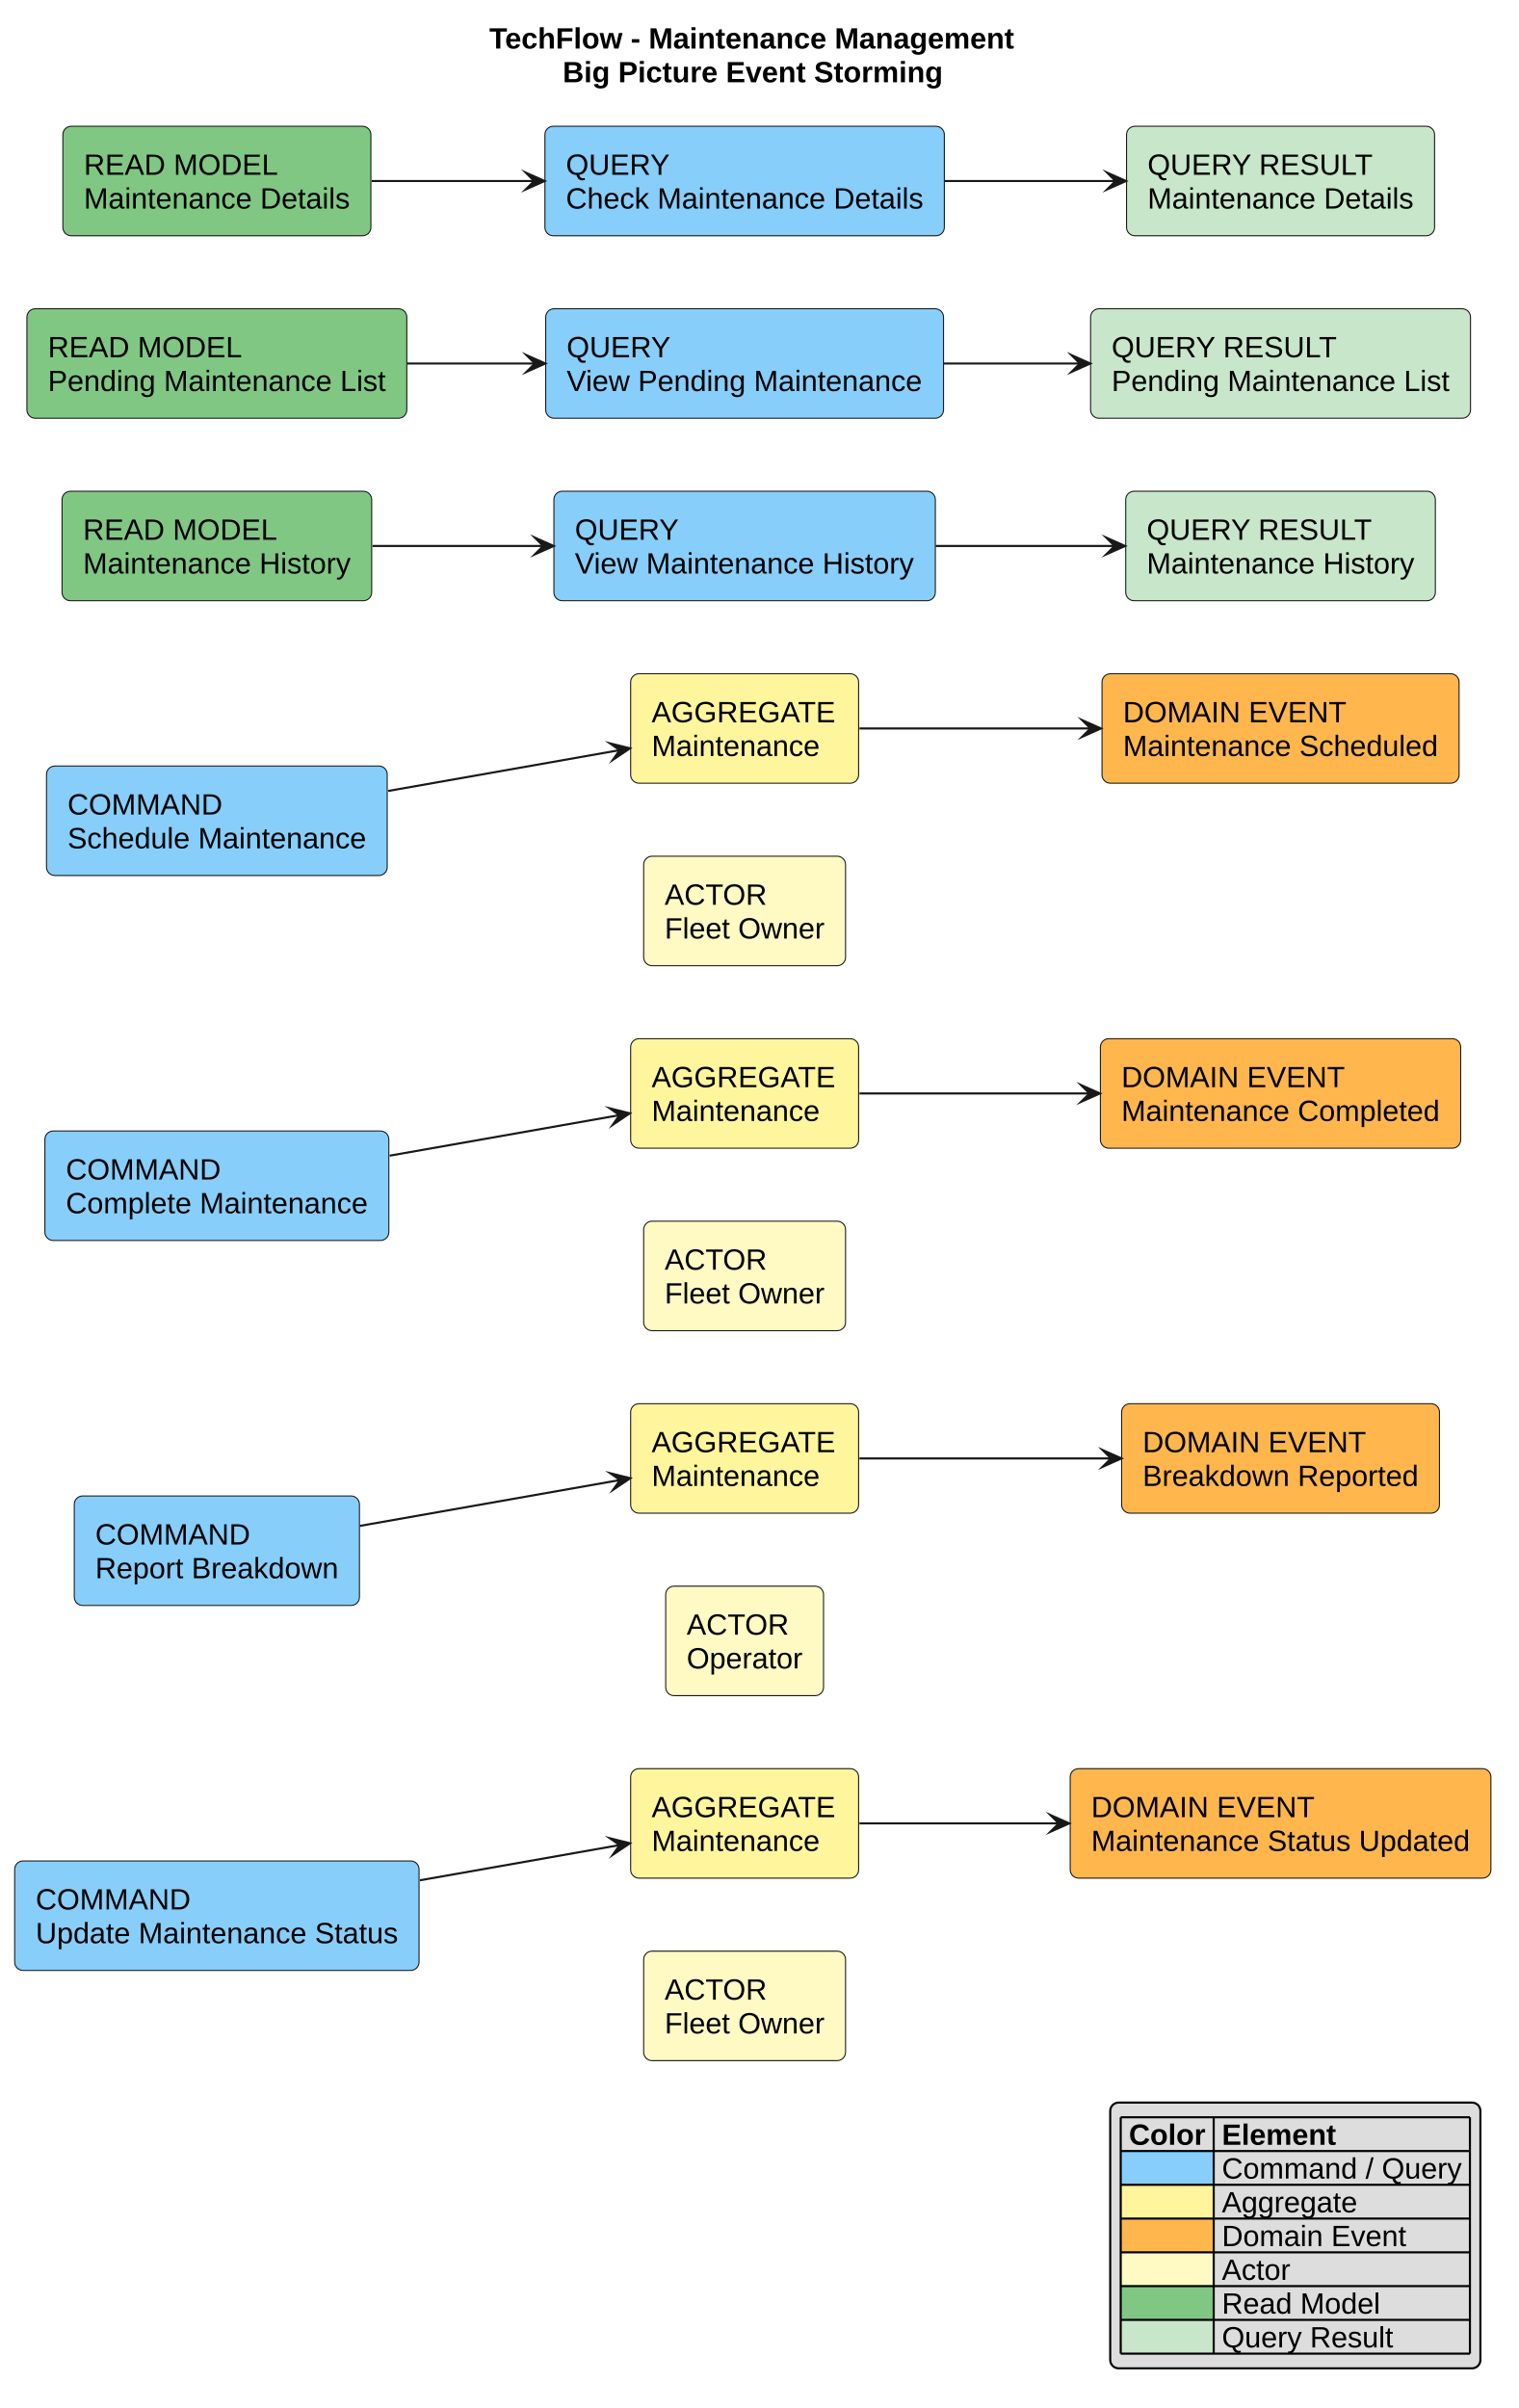
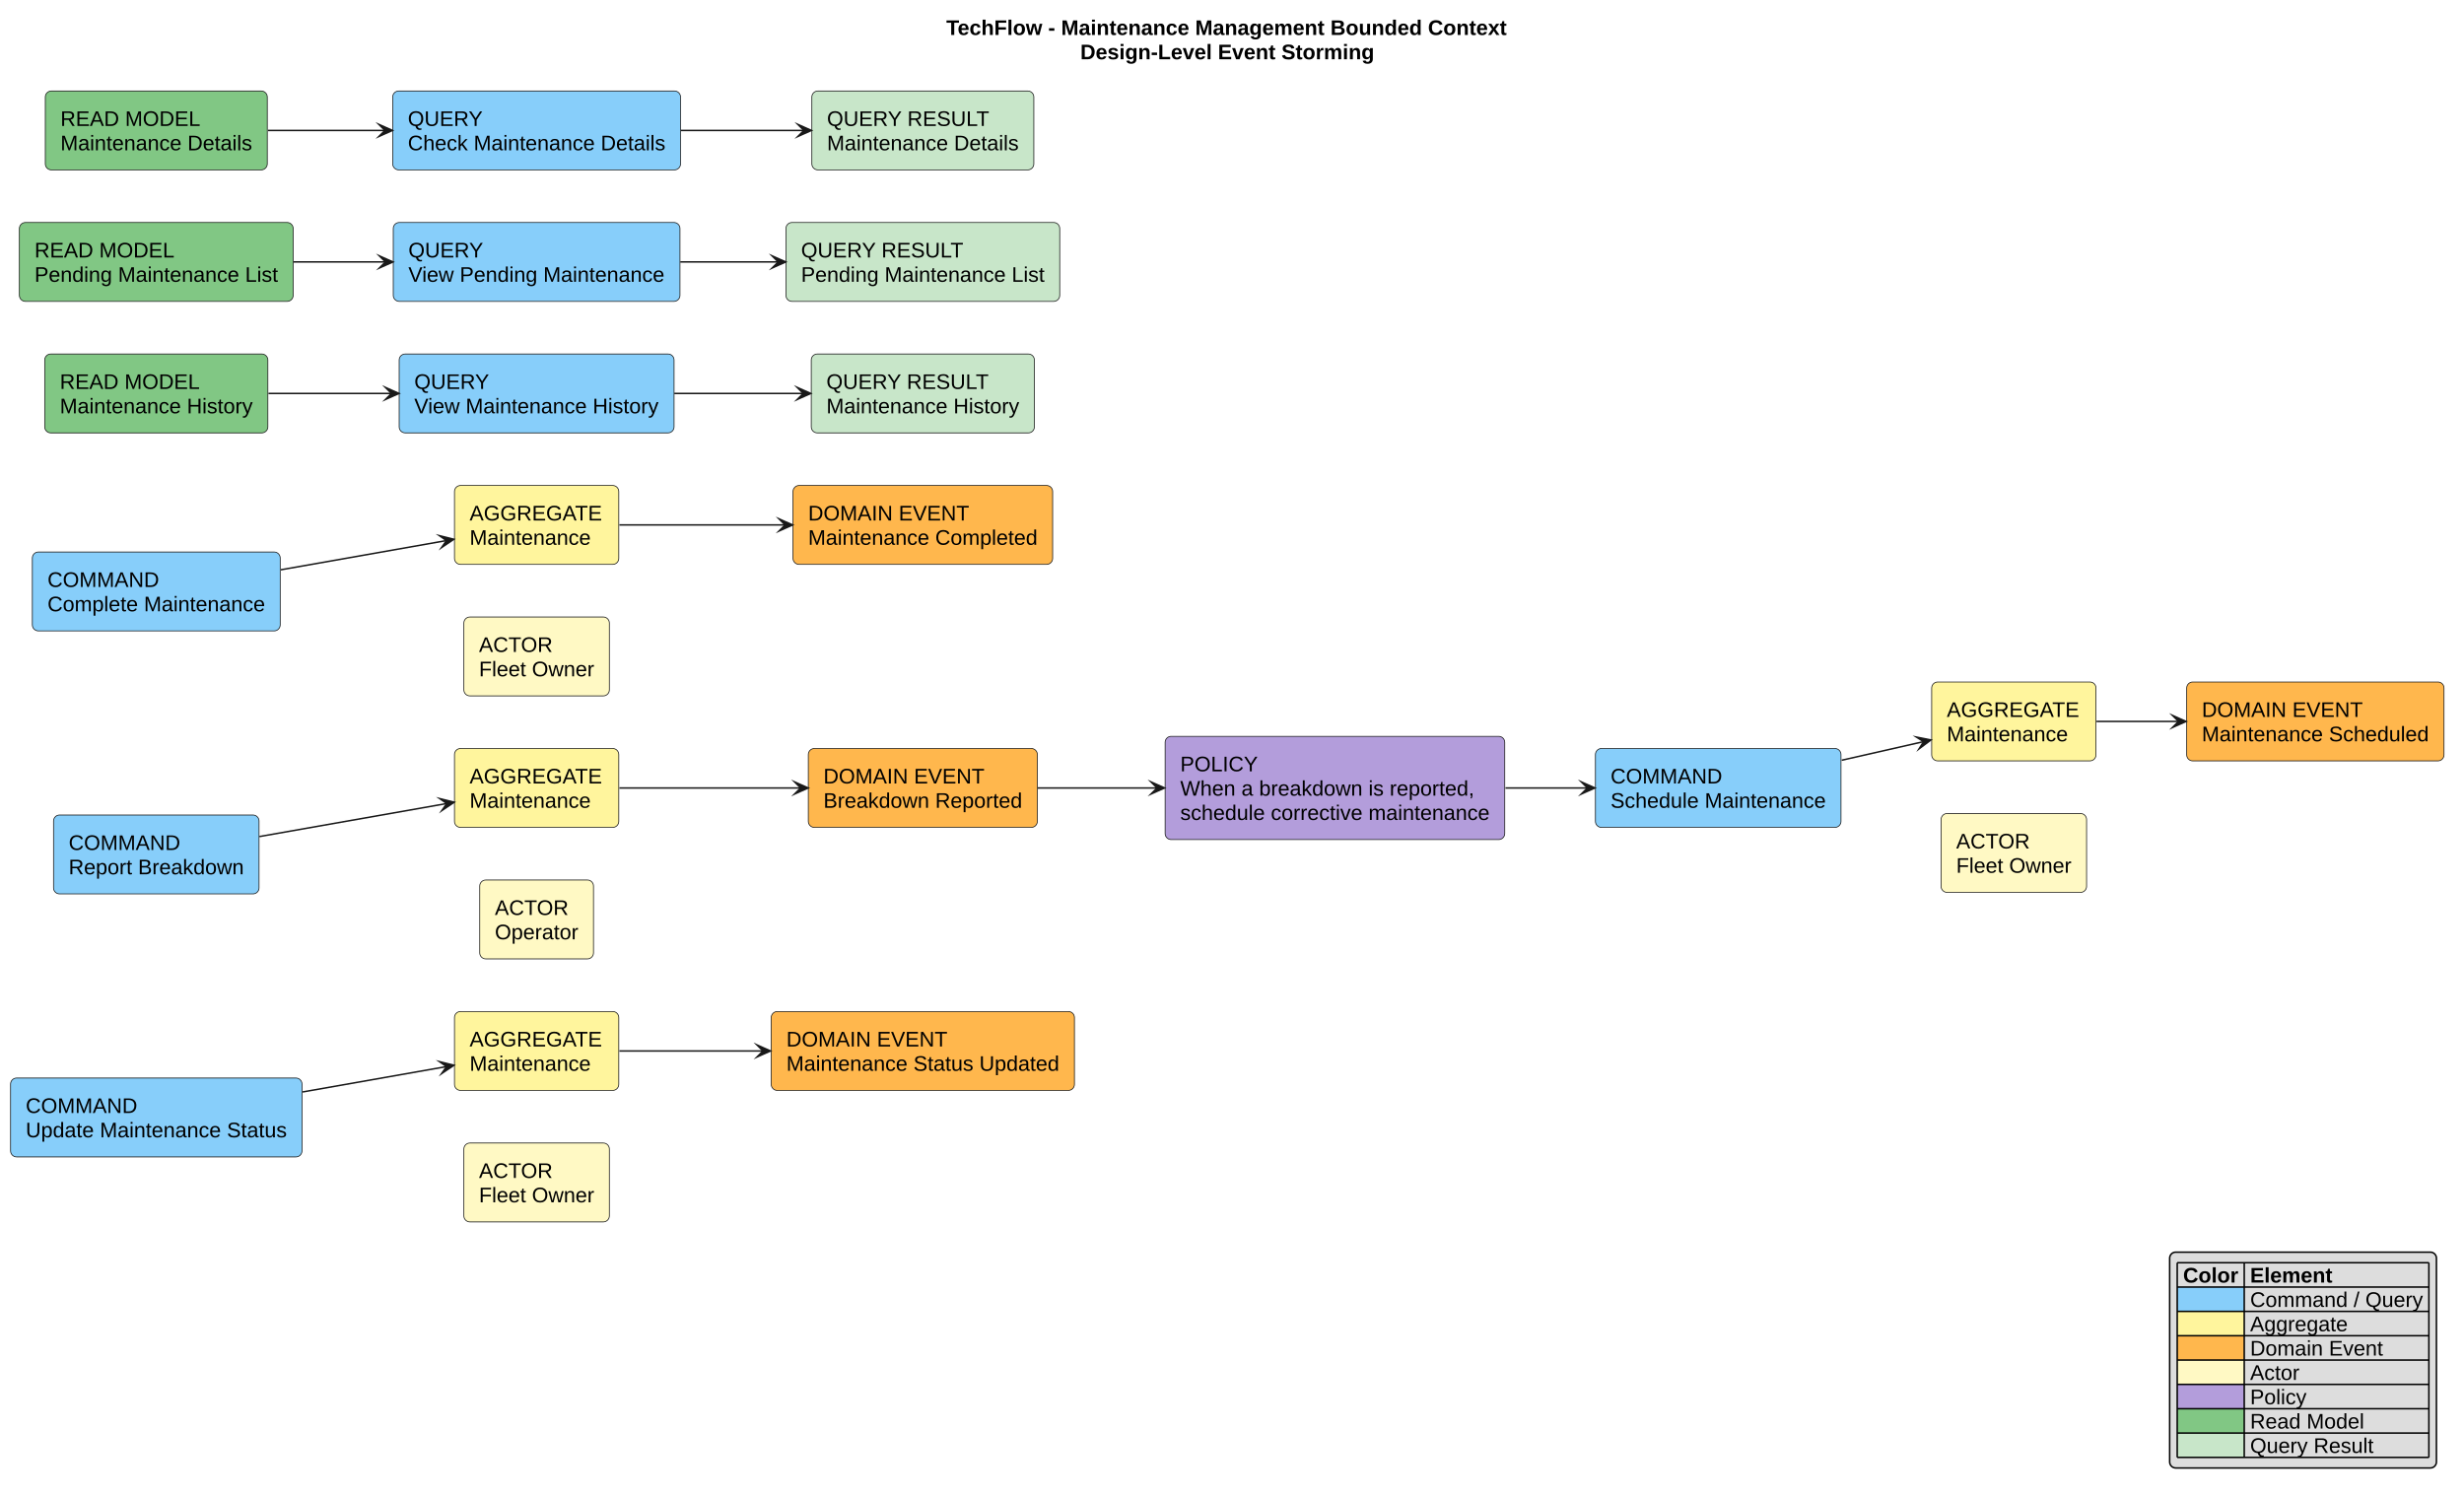
- <svg xmlns="http://www.w3.org/2000/svg" version="1.1" data-diagram-type="DESCRIPTION" style="width:724px;height:1148px;background:#FFFFFF;" width="724px" height="1148px" viewBox="0 0 724 1148" zoomAndPan="magnify" preserveAspectRatio="none" contentStyleType="text/css">
+ <svg xmlns="http://www.w3.org/2000/svg" version="1.1" data-diagram-type="DESCRIPTION" style="width:1630px;height:990px;background:#FFFFFF;" width="1630px" height="990px" viewBox="0 0 1630 990" zoomAndPan="magnify" preserveAspectRatio="none" contentStyleType="text/css">
  <defs />
  <g font-family="sans-serif" lengthAdjust="spacing">
    <g class="title" data-source-line="1">
-       <text x="233.251" y="23.132" fill="#000" font-size="14" textLength="251.262" font-weight="700" font-family="Arial">TechFlow - Maintenance Management</text>
-       <text x="268.258" y="39.23" fill="#000" font-size="14" textLength="181.248" font-weight="700" font-family="Arial">Big Picture Event Storming</text>
+       <text x="625.982" y="23.132" fill="#000" font-size="14" textLength="371.807" font-weight="700" font-family="Arial">TechFlow - Maintenance Management Bounded Context</text>
+       <text x="714.644" y="39.23" fill="#000" font-size="14" textLength="194.482" font-weight="700" font-family="Arial">Design-Level Event Storming</text>
    </g>
    <g class="entity" data-qualified-name="CMD_SCHEDULE" id="ent0001" data-source-line="12">
-       <rect x="22.17" y="365.197" width="162.434" height="52.197" fill="#87CEFA" style="stroke:#181818;stroke-width:0.5;" rx="4" ry="4" />
-       <text x="32.17" y="388.329" fill="#000" font-size="14" textLength="73.883" font-family="Arial">COMMAND</text>
-       <text x="32.17" y="404.428" fill="#000" font-size="14" textLength="142.434" font-family="Arial">Schedule Maintenance</text>
+       <rect x="1055.43" y="495.197" width="162.434" height="52.197" fill="#87CEFA" style="stroke:#181818;stroke-width:0.5;" rx="4" ry="4" />
+       <text x="1065.43" y="518.329" fill="#000" font-size="14" textLength="73.883" font-family="Arial">COMMAND</text>
+       <text x="1065.43" y="534.428" fill="#000" font-size="14" textLength="142.434" font-family="Arial">Schedule Maintenance</text>
    </g>
    <g class="entity" data-qualified-name="AGG_SCHEDULE" id="ent0002" data-source-line="13">
+       <rect x="1277.86" y="451.197" width="108.683" height="52.197" fill="#FFF59D" style="stroke:#181818;stroke-width:0.5;" rx="4" ry="4" />
+       <text x="1287.86" y="474.329" fill="#000" font-size="14" textLength="88.683" font-family="Arial">AGGREGATE</text>
+       <text x="1287.86" y="490.428" fill="#000" font-size="14" textLength="80.165" font-family="Arial">Maintenance</text>
+     </g>
+     <g class="entity" data-qualified-name="ACT_SCHEDULE" id="ent0003" data-source-line="14">
+       <rect x="1284.08" y="538.197" width="96.248" height="52.197" fill="#FFF9C4" style="stroke:#181818;stroke-width:0.5;" rx="4" ry="4" />
+       <text x="1294.08" y="561.329" fill="#000" font-size="14" textLength="49" font-family="Arial">ACTOR</text>
+       <text x="1294.08" y="577.428" fill="#000" font-size="14" textLength="76.248" font-family="Arial">Fleet Owner</text>
+     </g>
+     <g class="entity" data-qualified-name="CMD_COMPLETE" id="ent0004" data-source-line="15">
+       <rect x="21.4" y="365.197" width="163.972" height="52.197" fill="#87CEFA" style="stroke:#181818;stroke-width:0.5;" rx="4" ry="4" />
+       <text x="31.4" y="388.329" fill="#000" font-size="14" textLength="73.883" font-family="Arial">COMMAND</text>
+       <text x="31.4" y="404.428" fill="#000" font-size="14" textLength="143.972" font-family="Arial">Complete Maintenance</text>
+     </g>
+     <g class="entity" data-qualified-name="AGG_COMPLETE" id="ent0005" data-source-line="16">
      <rect x="300.65" y="321.197" width="108.683" height="52.197" fill="#FFF59D" style="stroke:#181818;stroke-width:0.5;" rx="4" ry="4" />
      <text x="310.65" y="344.329" fill="#000" font-size="14" textLength="88.683" font-family="Arial">AGGREGATE</text>
      <text x="310.65" y="360.428" fill="#000" font-size="14" textLength="80.165" font-family="Arial">Maintenance</text>
    </g>
-     <g class="entity" data-qualified-name="ACT_SCHEDULE" id="ent0003" data-source-line="14">
+     <g class="entity" data-qualified-name="ACT_COMPLETE" id="ent0006" data-source-line="17">
      <rect x="306.86" y="408.197" width="96.248" height="52.197" fill="#FFF9C4" style="stroke:#181818;stroke-width:0.5;" rx="4" ry="4" />
      <text x="316.86" y="431.329" fill="#000" font-size="14" textLength="49" font-family="Arial">ACTOR</text>
      <text x="316.86" y="447.428" fill="#000" font-size="14" textLength="76.248" font-family="Arial">Fleet Owner</text>
    </g>
-     <g class="entity" data-qualified-name="CMD_COMPLETE" id="ent0004" data-source-line="15">
-       <rect x="21.4" y="539.197" width="163.972" height="52.197" fill="#87CEFA" style="stroke:#181818;stroke-width:0.5;" rx="4" ry="4" />
-       <text x="31.4" y="562.329" fill="#000" font-size="14" textLength="73.883" font-family="Arial">COMMAND</text>
-       <text x="31.4" y="578.428" fill="#000" font-size="14" textLength="143.972" font-family="Arial">Complete Maintenance</text>
-     </g>
-     <g class="entity" data-qualified-name="AGG_COMPLETE" id="ent0005" data-source-line="16">
+     <g class="entity" data-qualified-name="CMD_BREAKDOWN" id="ent0007" data-source-line="18">
+       <rect x="35.41" y="539.197" width="135.951" height="52.197" fill="#87CEFA" style="stroke:#181818;stroke-width:0.5;" rx="4" ry="4" />
+       <text x="45.41" y="562.329" fill="#000" font-size="14" textLength="73.883" font-family="Arial">COMMAND</text>
+       <text x="45.41" y="578.428" fill="#000" font-size="14" textLength="115.951" font-family="Arial">Report Breakdown</text>
+     </g>
+     <g class="entity" data-qualified-name="AGG_BREAKDOWN" id="ent0008" data-source-line="19">
      <rect x="300.65" y="495.197" width="108.683" height="52.197" fill="#FFF59D" style="stroke:#181818;stroke-width:0.5;" rx="4" ry="4" />
      <text x="310.65" y="518.329" fill="#000" font-size="14" textLength="88.683" font-family="Arial">AGGREGATE</text>
      <text x="310.65" y="534.428" fill="#000" font-size="14" textLength="80.165" font-family="Arial">Maintenance</text>
    </g>
-     <g class="entity" data-qualified-name="ACT_COMPLETE" id="ent0006" data-source-line="17">
-       <rect x="306.86" y="582.197" width="96.248" height="52.197" fill="#FFF9C4" style="stroke:#181818;stroke-width:0.5;" rx="4" ry="4" />
-       <text x="316.86" y="605.329" fill="#000" font-size="14" textLength="49" font-family="Arial">ACTOR</text>
-       <text x="316.86" y="621.428" fill="#000" font-size="14" textLength="76.248" font-family="Arial">Fleet Owner</text>
-     </g>
-     <g class="entity" data-qualified-name="CMD_BREAKDOWN" id="ent0007" data-source-line="18">
-       <rect x="35.41" y="713.197" width="135.951" height="52.197" fill="#87CEFA" style="stroke:#181818;stroke-width:0.5;" rx="4" ry="4" />
-       <text x="45.41" y="736.329" fill="#000" font-size="14" textLength="73.883" font-family="Arial">COMMAND</text>
-       <text x="45.41" y="752.428" fill="#000" font-size="14" textLength="115.951" font-family="Arial">Report Breakdown</text>
-     </g>
-     <g class="entity" data-qualified-name="AGG_BREAKDOWN" id="ent0008" data-source-line="19">
+     <g class="entity" data-qualified-name="ACT_BREAKDOWN" id="ent0009" data-source-line="20">
+       <rect x="317.36" y="582.197" width="75.248" height="52.197" fill="#FFF9C4" style="stroke:#181818;stroke-width:0.5;" rx="4" ry="4" />
+       <text x="327.36" y="605.329" fill="#000" font-size="14" textLength="49" font-family="Arial">ACTOR</text>
+       <text x="327.36" y="621.428" fill="#000" font-size="14" textLength="55.248" font-family="Arial">Operator</text>
+     </g>
+     <g class="entity" data-qualified-name="CMD_UPDATE_STATUS" id="ent0010" data-source-line="21">
+       <rect x="7" y="713.197" width="192.778" height="52.197" fill="#87CEFA" style="stroke:#181818;stroke-width:0.5;" rx="4" ry="4" />
+       <text x="17" y="736.329" fill="#000" font-size="14" textLength="73.883" font-family="Arial">COMMAND</text>
+       <text x="17" y="752.428" fill="#000" font-size="14" textLength="172.778" font-family="Arial">Update Maintenance Status</text>
+     </g>
+     <g class="entity" data-qualified-name="AGG_UPDATE_STATUS" id="ent0011" data-source-line="22">
      <rect x="300.65" y="669.197" width="108.683" height="52.197" fill="#FFF59D" style="stroke:#181818;stroke-width:0.5;" rx="4" ry="4" />
      <text x="310.65" y="692.329" fill="#000" font-size="14" textLength="88.683" font-family="Arial">AGGREGATE</text>
      <text x="310.65" y="708.428" fill="#000" font-size="14" textLength="80.165" font-family="Arial">Maintenance</text>
    </g>
-     <g class="entity" data-qualified-name="ACT_BREAKDOWN" id="ent0009" data-source-line="20">
-       <rect x="317.36" y="756.197" width="75.248" height="52.197" fill="#FFF9C4" style="stroke:#181818;stroke-width:0.5;" rx="4" ry="4" />
-       <text x="327.36" y="779.329" fill="#000" font-size="14" textLength="49" font-family="Arial">ACTOR</text>
-       <text x="327.36" y="795.428" fill="#000" font-size="14" textLength="55.248" font-family="Arial">Operator</text>
-     </g>
-     <g class="entity" data-qualified-name="CMD_UPDATE_STATUS" id="ent0010" data-source-line="21">
-       <rect x="7" y="887.197" width="192.778" height="52.197" fill="#87CEFA" style="stroke:#181818;stroke-width:0.5;" rx="4" ry="4" />
-       <text x="17" y="910.329" fill="#000" font-size="14" textLength="73.883" font-family="Arial">COMMAND</text>
-       <text x="17" y="926.428" fill="#000" font-size="14" textLength="172.778" font-family="Arial">Update Maintenance Status</text>
-     </g>
-     <g class="entity" data-qualified-name="AGG_UPDATE_STATUS" id="ent0011" data-source-line="22">
-       <rect x="300.65" y="843.197" width="108.683" height="52.197" fill="#FFF59D" style="stroke:#181818;stroke-width:0.5;" rx="4" ry="4" />
-       <text x="310.65" y="866.329" fill="#000" font-size="14" textLength="88.683" font-family="Arial">AGGREGATE</text>
-       <text x="310.65" y="882.428" fill="#000" font-size="14" textLength="80.165" font-family="Arial">Maintenance</text>
-     </g>
    <g class="entity" data-qualified-name="ACT_UPDATE_STATUS" id="ent0012" data-source-line="23">
-       <rect x="306.86" y="930.197" width="96.248" height="52.197" fill="#FFF9C4" style="stroke:#181818;stroke-width:0.5;" rx="4" ry="4" />
-       <text x="316.86" y="953.329" fill="#000" font-size="14" textLength="49" font-family="Arial">ACTOR</text>
-       <text x="316.86" y="969.428" fill="#000" font-size="14" textLength="76.248" font-family="Arial">Fleet Owner</text>
+       <rect x="306.86" y="756.197" width="96.248" height="52.197" fill="#FFF9C4" style="stroke:#181818;stroke-width:0.5;" rx="4" ry="4" />
+       <text x="316.86" y="779.329" fill="#000" font-size="14" textLength="49" font-family="Arial">ACTOR</text>
+       <text x="316.86" y="795.428" fill="#000" font-size="14" textLength="76.248" font-family="Arial">Fleet Owner</text>
    </g>
    <g class="entity" data-qualified-name="EVT_SCHEDULED" id="ent0013" data-source-line="25">
-       <rect x="525.37" y="321.197" width="170.22" height="52.197" fill="#FFB74D" style="stroke:#181818;stroke-width:0.5;" rx="4" ry="4" />
-       <text x="535.37" y="344.329" fill="#000" font-size="14" textLength="106.565" font-family="Arial">DOMAIN EVENT</text>
-       <text x="535.37" y="360.428" fill="#000" font-size="14" textLength="150.22" font-family="Arial">Maintenance Scheduled</text>
+       <rect x="1446.55" y="451.197" width="170.22" height="52.197" fill="#FFB74D" style="stroke:#181818;stroke-width:0.5;" rx="4" ry="4" />
+       <text x="1456.55" y="474.329" fill="#000" font-size="14" textLength="106.565" font-family="Arial">DOMAIN EVENT</text>
+       <text x="1456.55" y="490.428" fill="#000" font-size="14" textLength="150.22" font-family="Arial">Maintenance Scheduled</text>
    </g>
    <g class="entity" data-qualified-name="EVT_COMPLETED" id="ent0014" data-source-line="26">
-       <rect x="524.6" y="495.197" width="171.758" height="52.197" fill="#FFB74D" style="stroke:#181818;stroke-width:0.5;" rx="4" ry="4" />
-       <text x="534.6" y="518.329" fill="#000" font-size="14" textLength="106.565" font-family="Arial">DOMAIN EVENT</text>
-       <text x="534.6" y="534.428" fill="#000" font-size="14" textLength="151.758" font-family="Arial">Maintenance Completed</text>
+       <rect x="524.6" y="321.197" width="171.758" height="52.197" fill="#FFB74D" style="stroke:#181818;stroke-width:0.5;" rx="4" ry="4" />
+       <text x="534.6" y="344.329" fill="#000" font-size="14" textLength="106.565" font-family="Arial">DOMAIN EVENT</text>
+       <text x="534.6" y="360.428" fill="#000" font-size="14" textLength="151.758" font-family="Arial">Maintenance Completed</text>
    </g>
    <g class="entity" data-qualified-name="EVT_BREAKDOWN" id="ent0015" data-source-line="27">
-       <rect x="534.72" y="669.197" width="151.523" height="52.197" fill="#FFB74D" style="stroke:#181818;stroke-width:0.5;" rx="4" ry="4" />
-       <text x="544.72" y="692.329" fill="#000" font-size="14" textLength="106.565" font-family="Arial">DOMAIN EVENT</text>
-       <text x="544.72" y="708.428" fill="#000" font-size="14" textLength="131.523" font-family="Arial">Breakdown Reported</text>
+       <rect x="534.72" y="495.197" width="151.523" height="52.197" fill="#FFB74D" style="stroke:#181818;stroke-width:0.5;" rx="4" ry="4" />
+       <text x="544.72" y="518.329" fill="#000" font-size="14" textLength="106.565" font-family="Arial">DOMAIN EVENT</text>
+       <text x="544.72" y="534.428" fill="#000" font-size="14" textLength="131.523" font-family="Arial">Breakdown Reported</text>
    </g>
    <g class="entity" data-qualified-name="EVT_STATUS_UPDATED" id="ent0016" data-source-line="28">
-       <rect x="510.2" y="843.197" width="200.564" height="52.197" fill="#FFB74D" style="stroke:#181818;stroke-width:0.5;" rx="4" ry="4" />
-       <text x="520.2" y="866.329" fill="#000" font-size="14" textLength="106.565" font-family="Arial">DOMAIN EVENT</text>
-       <text x="520.2" y="882.428" fill="#000" font-size="14" textLength="180.564" font-family="Arial">Maintenance Status Updated</text>
-     </g>
-     <g class="entity" data-qualified-name="READ_HISTORY" id="ent0017" data-source-line="30">
+       <rect x="510.2" y="669.197" width="200.564" height="52.197" fill="#FFB74D" style="stroke:#181818;stroke-width:0.5;" rx="4" ry="4" />
+       <text x="520.2" y="692.329" fill="#000" font-size="14" textLength="106.565" font-family="Arial">DOMAIN EVENT</text>
+       <text x="520.2" y="708.428" fill="#000" font-size="14" textLength="180.564" font-family="Arial">Maintenance Status Updated</text>
+     </g>
+     <g class="entity" data-qualified-name="POL_CORRECTIVE_MAINTENANCE" id="ent0017" data-source-line="30">
+       <rect x="770.76" y="487.147" width="224.668" height="68.296" fill="#B39DDB" style="stroke:#181818;stroke-width:0.5;" rx="4" ry="4" />
+       <text x="780.76" y="510.279" fill="#000" font-size="14" textLength="51.352" font-family="Arial">POLICY</text>
+       <text x="780.76" y="526.378" fill="#000" font-size="14" textLength="194.551" font-family="Arial">When a breakdown is reported,</text>
+       <text x="780.76" y="542.476" fill="#000" font-size="14" textLength="204.668" font-family="Arial">schedule corrective maintenance</text>
+     </g>
+     <g class="entity" data-qualified-name="READ_HISTORY" id="ent0018" data-source-line="32">
      <rect x="29.58" y="234.197" width="147.613" height="52.197" fill="#81C784" style="stroke:#181818;stroke-width:0.5;" rx="4" ry="4" />
      <text x="39.58" y="257.329" fill="#000" font-size="14" textLength="92.572" font-family="Arial">READ MODEL</text>
      <text x="39.58" y="273.428" fill="#000" font-size="14" textLength="127.613" font-family="Arial">Maintenance History</text>
    </g>
-     <g class="entity" data-qualified-name="QUERY_HISTORY" id="ent0018" data-source-line="31">
+     <g class="entity" data-qualified-name="QUERY_HISTORY" id="ent0019" data-source-line="33">
      <rect x="264.06" y="234.197" width="181.848" height="52.197" fill="#87CEFA" style="stroke:#181818;stroke-width:0.5;" rx="4" ry="4" />
      <text x="274.06" y="257.329" fill="#000" font-size="14" textLength="49.786" font-family="Arial">QUERY</text>
      <text x="274.06" y="273.428" fill="#000" font-size="14" textLength="161.848" font-family="Arial">View Maintenance History</text>
    </g>
-     <g class="entity" data-qualified-name="RESULT_HISTORY" id="ent0019" data-source-line="32">
+     <g class="entity" data-qualified-name="RESULT_HISTORY" id="ent0020" data-source-line="34">
      <rect x="536.67" y="234.197" width="147.613" height="52.197" fill="#C8E6C9" style="stroke:#181818;stroke-width:0.5;" rx="4" ry="4" />
      <text x="546.67" y="257.329" fill="#000" font-size="14" textLength="108.91" font-family="Arial">QUERY RESULT</text>
      <text x="546.67" y="273.428" fill="#000" font-size="14" textLength="127.613" font-family="Arial">Maintenance History</text>
    </g>
-     <g class="entity" data-qualified-name="READ_PENDING" id="ent0020" data-source-line="34">
+     <g class="entity" data-qualified-name="READ_PENDING" id="ent0021" data-source-line="36">
      <rect x="12.83" y="147.197" width="181.109" height="52.197" fill="#81C784" style="stroke:#181818;stroke-width:0.5;" rx="4" ry="4" />
      <text x="22.83" y="170.329" fill="#000" font-size="14" textLength="92.572" font-family="Arial">READ MODEL</text>
      <text x="22.83" y="186.428" fill="#000" font-size="14" textLength="161.109" font-family="Arial">Pending Maintenance List</text>
    </g>
-     <g class="entity" data-qualified-name="QUERY_PENDING" id="ent0021" data-source-line="35">
+     <g class="entity" data-qualified-name="QUERY_PENDING" id="ent0022" data-source-line="37">
      <rect x="260.15" y="147.197" width="189.668" height="52.197" fill="#87CEFA" style="stroke:#181818;stroke-width:0.5;" rx="4" ry="4" />
      <text x="270.15" y="170.329" fill="#000" font-size="14" textLength="49.786" font-family="Arial">QUERY</text>
      <text x="270.15" y="186.428" fill="#000" font-size="14" textLength="169.668" font-family="Arial">View Pending Maintenance</text>
    </g>
-     <g class="entity" data-qualified-name="RESULT_PENDING" id="ent0022" data-source-line="36">
+     <g class="entity" data-qualified-name="RESULT_PENDING" id="ent0023" data-source-line="38">
      <rect x="519.93" y="147.197" width="181.109" height="52.197" fill="#C8E6C9" style="stroke:#181818;stroke-width:0.5;" rx="4" ry="4" />
      <text x="529.93" y="170.329" fill="#000" font-size="14" textLength="108.91" font-family="Arial">QUERY RESULT</text>
      <text x="529.93" y="186.428" fill="#000" font-size="14" textLength="161.109" font-family="Arial">Pending Maintenance List</text>
    </g>
-     <g class="entity" data-qualified-name="READ_DETAILS" id="ent0023" data-source-line="38">
+     <g class="entity" data-qualified-name="READ_DETAILS" id="ent0024" data-source-line="40">
      <rect x="29.97" y="60.197" width="146.848" height="52.197" fill="#81C784" style="stroke:#181818;stroke-width:0.5;" rx="4" ry="4" />
      <text x="39.97" y="83.329" fill="#000" font-size="14" textLength="92.572" font-family="Arial">READ MODEL</text>
      <text x="39.97" y="99.428" fill="#000" font-size="14" textLength="126.848" font-family="Arial">Maintenance Details</text>
    </g>
-     <g class="entity" data-qualified-name="QUERY_DETAILS" id="ent0024" data-source-line="39">
+     <g class="entity" data-qualified-name="QUERY_DETAILS" id="ent0025" data-source-line="41">
      <rect x="259.78" y="60.197" width="190.42" height="52.197" fill="#87CEFA" style="stroke:#181818;stroke-width:0.5;" rx="4" ry="4" />
      <text x="269.78" y="83.329" fill="#000" font-size="14" textLength="49.786" font-family="Arial">QUERY</text>
      <text x="269.78" y="99.428" fill="#000" font-size="14" textLength="170.42" font-family="Arial">Check Maintenance Details</text>
    </g>
-     <g class="entity" data-qualified-name="RESULT_DETAILS" id="ent0025" data-source-line="40">
+     <g class="entity" data-qualified-name="RESULT_DETAILS" id="ent0026" data-source-line="42">
      <rect x="537.06" y="60.197" width="146.848" height="52.197" fill="#C8E6C9" style="stroke:#181818;stroke-width:0.5;" rx="4" ry="4" />
      <text x="547.06" y="83.329" fill="#000" font-size="14" textLength="108.91" font-family="Arial">QUERY RESULT</text>
      <text x="547.06" y="99.428" fill="#000" font-size="14" textLength="126.848" font-family="Arial">Maintenance Details</text>
    </g>
-     <g class="link" data-entity-1="ent0001" data-entity-2="ent0002" id="lnk26" data-source-line="46" data-link-type="dependency">
-       <path d="M185.08,377.077 C222.83,370.417 261.826,363.545 295.416,357.625" style="stroke:#181818;stroke-width:1;" fill="none" id="CMD_SCHEDULE-to-AGG_SCHEDULE" />
-       <polygon points="300.34,356.757,290.782,354.38,295.416,357.625,292.171,362.259,300.34,356.757" fill="#181818" style="stroke:#181818;stroke-width:1;stroke-linejoin:miter;stroke-miterlimit:10;" />
-     </g>
-     <g class="link" data-entity-1="ent0002" data-entity-2="ent0013" id="lnk27" data-source-line="47" data-link-type="dependency">
-       <path d="M409.75,347.297 C443.17,347.297 481.87,347.297 519.87,347.297" style="stroke:#181818;stroke-width:1;" fill="none" id="AGG_SCHEDULE-to-EVT_SCHEDULED" />
-       <polygon points="524.87,347.297,515.87,343.297,519.87,347.297,515.87,351.297,524.87,347.297" fill="#181818" style="stroke:#181818;stroke-width:1;stroke-linejoin:miter;stroke-miterlimit:10;" />
-     </g>
-     <g class="link" data-entity-1="ent0004" data-entity-2="ent0005" id="lnk30" data-source-line="50" data-link-type="dependency">
-       <path d="M185.77,550.957 C223.33,544.327 261.956,537.526 295.336,531.636" style="stroke:#181818;stroke-width:1;" fill="none" id="CMD_COMPLETE-to-AGG_COMPLETE" />
-       <polygon points="300.26,530.767,290.702,528.392,295.336,531.636,292.092,536.27,300.26,530.767" fill="#181818" style="stroke:#181818;stroke-width:1;stroke-linejoin:miter;stroke-miterlimit:10;" />
-     </g>
-     <g class="link" data-entity-1="ent0005" data-entity-2="ent0014" id="lnk31" data-source-line="51" data-link-type="dependency">
-       <path d="M409.75,521.297 C443.03,521.297 481.49,521.297 519.38,521.297" style="stroke:#181818;stroke-width:1;" fill="none" id="AGG_COMPLETE-to-EVT_COMPLETED" />
-       <polygon points="524.38,521.297,515.38,517.297,519.38,521.297,515.38,525.297,524.38,521.297" fill="#181818" style="stroke:#181818;stroke-width:1;stroke-linejoin:miter;stroke-miterlimit:10;" />
-     </g>
-     <g class="link" data-entity-1="ent0007" data-entity-2="ent0008" id="lnk34" data-source-line="54" data-link-type="dependency">
-       <path d="M171.61,727.447 C212.03,720.327 257.866,712.246 295.566,705.596" style="stroke:#181818;stroke-width:1;" fill="none" id="CMD_BREAKDOWN-to-AGG_BREAKDOWN" />
-       <polygon points="300.49,704.727,290.932,702.351,295.566,705.596,292.322,710.23,300.49,704.727" fill="#181818" style="stroke:#181818;stroke-width:1;stroke-linejoin:miter;stroke-miterlimit:10;" />
-     </g>
-     <g class="link" data-entity-1="ent0008" data-entity-2="ent0015" id="lnk35" data-source-line="55" data-link-type="dependency">
-       <path d="M409.75,695.297 C446.08,695.297 489.55,695.297 529.65,695.297" style="stroke:#181818;stroke-width:1;" fill="none" id="AGG_BREAKDOWN-to-EVT_BREAKDOWN" />
-       <polygon points="534.65,695.297,525.65,691.297,529.65,695.297,525.65,699.297,534.65,695.297" fill="#181818" style="stroke:#181818;stroke-width:1;stroke-linejoin:miter;stroke-miterlimit:10;" />
-     </g>
-     <g class="link" data-entity-1="ent0010" data-entity-2="ent0011" id="lnk38" data-source-line="58" data-link-type="dependency">
-       <path d="M200.18,896.417 C234.13,890.427 266.196,884.776 295.396,879.626" style="stroke:#181818;stroke-width:1;" fill="none" id="CMD_UPDATE_STATUS-to-AGG_UPDATE_STATUS" />
-       <polygon points="300.32,878.757,290.762,876.381,295.396,879.626,292.152,884.26,300.32,878.757" fill="#181818" style="stroke:#181818;stroke-width:1;stroke-linejoin:miter;stroke-miterlimit:10;" />
-     </g>
-     <g class="link" data-entity-1="ent0011" data-entity-2="ent0016" id="lnk39" data-source-line="59" data-link-type="dependency">
-       <path d="M409.75,869.297 C438.81,869.297 470.65,869.297 504.75,869.297" style="stroke:#181818;stroke-width:1;" fill="none" id="AGG_UPDATE_STATUS-to-EVT_STATUS_UPDATED" />
-       <polygon points="509.75,869.297,500.75,865.297,504.75,869.297,500.75,873.297,509.75,869.297" fill="#181818" style="stroke:#181818;stroke-width:1;stroke-linejoin:miter;stroke-miterlimit:10;" />
-     </g>
-     <g class="link" data-entity-1="ent0017" data-entity-2="ent0018" id="lnk42" data-source-line="66" data-link-type="dependency">
+     <g class="link" data-entity-1="ent0001" data-entity-2="ent0002" id="lnk27" data-source-line="48" data-link-type="dependency">
+       <path d="M1218.33,502.957 C1238.25,498.427 1254.224,494.794 1272.514,490.644" style="stroke:#181818;stroke-width:1;" fill="none" id="CMD_SCHEDULE-to-AGG_SCHEDULE" />
+       <polygon points="1277.39,489.537,1267.728,487.628,1272.514,490.644,1269.498,495.43,1277.39,489.537" fill="#181818" style="stroke:#181818;stroke-width:1;stroke-linejoin:miter;stroke-miterlimit:10;" />
+     </g>
+     <g class="link" data-entity-1="ent0002" data-entity-2="ent0013" id="lnk28" data-source-line="49" data-link-type="dependency">
+       <path d="M1386.9,477.297 C1405.17,477.297 1421.06,477.297 1441.15,477.297" style="stroke:#181818;stroke-width:1;" fill="none" id="AGG_SCHEDULE-to-EVT_SCHEDULED" />
+       <polygon points="1446.15,477.297,1437.15,473.297,1441.15,477.297,1437.15,481.297,1446.15,477.297" fill="#181818" style="stroke:#181818;stroke-width:1;stroke-linejoin:miter;stroke-miterlimit:10;" />
+     </g>
+     <g class="link" data-entity-1="ent0004" data-entity-2="ent0005" id="lnk31" data-source-line="52" data-link-type="dependency">
+       <path d="M185.77,376.957 C223.33,370.327 261.956,363.526 295.336,357.636" style="stroke:#181818;stroke-width:1;" fill="none" id="CMD_COMPLETE-to-AGG_COMPLETE" />
+       <polygon points="300.26,356.767,290.702,354.392,295.336,357.636,292.092,362.27,300.26,356.767" fill="#181818" style="stroke:#181818;stroke-width:1;stroke-linejoin:miter;stroke-miterlimit:10;" />
+     </g>
+     <g class="link" data-entity-1="ent0005" data-entity-2="ent0014" id="lnk32" data-source-line="53" data-link-type="dependency">
+       <path d="M409.75,347.297 C443.03,347.297 481.49,347.297 519.38,347.297" style="stroke:#181818;stroke-width:1;" fill="none" id="AGG_COMPLETE-to-EVT_COMPLETED" />
+       <polygon points="524.38,347.297,515.38,343.297,519.38,347.297,515.38,351.297,524.38,347.297" fill="#181818" style="stroke:#181818;stroke-width:1;stroke-linejoin:miter;stroke-miterlimit:10;" />
+     </g>
+     <g class="link" data-entity-1="ent0007" data-entity-2="ent0008" id="lnk35" data-source-line="56" data-link-type="dependency">
+       <path d="M171.61,553.447 C212.03,546.327 257.866,538.246 295.566,531.596" style="stroke:#181818;stroke-width:1;" fill="none" id="CMD_BREAKDOWN-to-AGG_BREAKDOWN" />
+       <polygon points="300.49,530.727,290.932,528.351,295.566,531.596,292.322,536.23,300.49,530.727" fill="#181818" style="stroke:#181818;stroke-width:1;stroke-linejoin:miter;stroke-miterlimit:10;" />
+     </g>
+     <g class="link" data-entity-1="ent0008" data-entity-2="ent0015" id="lnk36" data-source-line="57" data-link-type="dependency">
+       <path d="M409.75,521.297 C446.08,521.297 489.55,521.297 529.65,521.297" style="stroke:#181818;stroke-width:1;" fill="none" id="AGG_BREAKDOWN-to-EVT_BREAKDOWN" />
+       <polygon points="534.65,521.297,525.65,517.297,529.65,521.297,525.65,525.297,534.65,521.297" fill="#181818" style="stroke:#181818;stroke-width:1;stroke-linejoin:miter;stroke-miterlimit:10;" />
+     </g>
+     <g class="link" data-entity-1="ent0010" data-entity-2="ent0011" id="lnk39" data-source-line="60" data-link-type="dependency">
+       <path d="M200.18,722.417 C234.13,716.427 266.196,710.776 295.396,705.626" style="stroke:#181818;stroke-width:1;" fill="none" id="CMD_UPDATE_STATUS-to-AGG_UPDATE_STATUS" />
+       <polygon points="300.32,704.757,290.762,702.381,295.396,705.626,292.152,710.26,300.32,704.757" fill="#181818" style="stroke:#181818;stroke-width:1;stroke-linejoin:miter;stroke-miterlimit:10;" />
+     </g>
+     <g class="link" data-entity-1="ent0011" data-entity-2="ent0016" id="lnk40" data-source-line="61" data-link-type="dependency">
+       <path d="M409.75,695.297 C438.81,695.297 470.65,695.297 504.75,695.297" style="stroke:#181818;stroke-width:1;" fill="none" id="AGG_UPDATE_STATUS-to-EVT_STATUS_UPDATED" />
+       <polygon points="509.75,695.297,500.75,691.297,504.75,695.297,500.75,699.297,509.75,695.297" fill="#181818" style="stroke:#181818;stroke-width:1;stroke-linejoin:miter;stroke-miterlimit:10;" />
+     </g>
+     <g class="link" data-entity-1="ent0015" data-entity-2="ent0017" id="lnk43" data-source-line="64" data-link-type="dependency">
+       <path d="M686.5,521.297 C712.47,521.297 737.16,521.297 765.43,521.297" style="stroke:#181818;stroke-width:1;" fill="none" id="EVT_BREAKDOWN-to-POL_CORRECTIVE_MAINTENANCE" />
+       <polygon points="770.43,521.297,761.43,517.297,765.43,521.297,761.43,525.297,770.43,521.297" fill="#181818" style="stroke:#181818;stroke-width:1;stroke-linejoin:miter;stroke-miterlimit:10;" />
+     </g>
+     <g class="link" data-entity-1="ent0017" data-entity-2="ent0001" id="lnk44" data-source-line="65" data-link-type="dependency">
+       <path d="M995.9,521.297 C1015.84,521.297 1031.26,521.297 1050.11,521.297" style="stroke:#181818;stroke-width:1;" fill="none" id="POL_CORRECTIVE_MAINTENANCE-to-CMD_SCHEDULE" />
+       <polygon points="1055.11,521.297,1046.11,517.297,1050.11,521.297,1046.11,525.297,1055.11,521.297" fill="#181818" style="stroke:#181818;stroke-width:1;stroke-linejoin:miter;stroke-miterlimit:10;" />
+     </g>
+     <g class="link" data-entity-1="ent0018" data-entity-2="ent0019" id="lnk45" data-source-line="71" data-link-type="dependency">
      <path d="M177.59,260.297 C204.63,260.297 230.6,260.297 258.96,260.297" style="stroke:#181818;stroke-width:1;" fill="none" id="READ_HISTORY-to-QUERY_HISTORY" />
      <polygon points="263.96,260.297,254.96,256.297,258.96,260.297,254.96,264.297,263.96,260.297" fill="#181818" style="stroke:#181818;stroke-width:1;stroke-linejoin:miter;stroke-miterlimit:10;" />
    </g>
-     <g class="link" data-entity-1="ent0018" data-entity-2="ent0019" id="lnk43" data-source-line="67" data-link-type="dependency">
+     <g class="link" data-entity-1="ent0019" data-entity-2="ent0020" id="lnk46" data-source-line="72" data-link-type="dependency">
      <path d="M446.07,260.297 C475.67,260.297 503.19,260.297 531.37,260.297" style="stroke:#181818;stroke-width:1;" fill="none" id="QUERY_HISTORY-to-RESULT_HISTORY" />
      <polygon points="536.37,260.297,527.37,256.297,531.37,260.297,527.37,264.297,536.37,260.297" fill="#181818" style="stroke:#181818;stroke-width:1;stroke-linejoin:miter;stroke-miterlimit:10;" />
    </g>
-     <g class="link" data-entity-1="ent0020" data-entity-2="ent0021" id="lnk44" data-source-line="68" data-link-type="dependency">
+     <g class="link" data-entity-1="ent0021" data-entity-2="ent0022" id="lnk47" data-source-line="73" data-link-type="dependency">
      <path d="M194.15,173.297 C215.53,173.297 233.41,173.297 254.98,173.297" style="stroke:#181818;stroke-width:1;" fill="none" id="READ_PENDING-to-QUERY_PENDING" />
      <polygon points="259.98,173.297,250.98,169.297,254.98,173.297,250.98,177.297,259.98,173.297" fill="#181818" style="stroke:#181818;stroke-width:1;stroke-linejoin:miter;stroke-miterlimit:10;" />
    </g>
-     <g class="link" data-entity-1="ent0021" data-entity-2="ent0022" id="lnk45" data-source-line="69" data-link-type="dependency">
+     <g class="link" data-entity-1="ent0022" data-entity-2="ent0023" id="lnk48" data-source-line="74" data-link-type="dependency">
      <path d="M450.02,173.297 C472.85,173.297 492.19,173.297 514.81,173.297" style="stroke:#181818;stroke-width:1;" fill="none" id="QUERY_PENDING-to-RESULT_PENDING" />
      <polygon points="519.81,173.297,510.81,169.297,514.81,173.297,510.81,177.297,519.81,173.297" fill="#181818" style="stroke:#181818;stroke-width:1;stroke-linejoin:miter;stroke-miterlimit:10;" />
    </g>
-     <g class="link" data-entity-1="ent0023" data-entity-2="ent0024" id="lnk46" data-source-line="70" data-link-type="dependency">
+     <g class="link" data-entity-1="ent0024" data-entity-2="ent0025" id="lnk49" data-source-line="75" data-link-type="dependency">
      <path d="M177.25,86.297 C203.01,86.297 227.36,86.297 254.64,86.297" style="stroke:#181818;stroke-width:1;" fill="none" id="READ_DETAILS-to-QUERY_DETAILS" />
      <polygon points="259.64,86.297,250.64,82.297,254.64,86.297,250.64,90.297,259.64,86.297" fill="#181818" style="stroke:#181818;stroke-width:1;stroke-linejoin:miter;stroke-miterlimit:10;" />
    </g>
-     <g class="link" data-entity-1="ent0024" data-entity-2="ent0025" id="lnk47" data-source-line="71" data-link-type="dependency">
+     <g class="link" data-entity-1="ent0025" data-entity-2="ent0026" id="lnk50" data-source-line="76" data-link-type="dependency">
      <path d="M450.38,86.297 C478.95,86.297 504.88,86.297 531.8,86.297" style="stroke:#181818;stroke-width:1;" fill="none" id="QUERY_DETAILS-to-RESULT_DETAILS" />
      <polygon points="536.8,86.297,527.8,82.297,531.8,86.297,527.8,90.297,536.8,86.297" fill="#181818" style="stroke:#181818;stroke-width:1;stroke-linejoin:miter;stroke-miterlimit:10;" />
    </g>
-     <g class="legend" data-source-line="73">
-       <rect x="529.282" y="1002.395" width="176.482" height="126.69" fill="#DDD" style="stroke:#000;stroke-width:1;" rx="4" ry="4" />
-       <text x="538.172" y="1022.526" fill="#000" font-size="14" textLength="36.552" font-weight="700" font-family="Arial">Color</text>
-       <text x="582.503" y="1022.526" fill="#000" font-size="14" textLength="54.462" font-weight="700" font-family="Arial">Element</text>
-       <rect x="534.282" y="1025.493" width="44.331" height="16.099" fill="#87CEFA" style="stroke:none;" />
-       <text x="534.282" y="1038.625" fill="#000" font-size="14" font-family="Arial"> </text>
-       <text x="582.503" y="1038.625" fill="#000" font-size="14" textLength="114.372" font-family="Arial">Command / Query</text>
-       <rect x="534.282" y="1041.592" width="44.331" height="16.099" fill="#FFF59D" style="stroke:none;" />
-       <text x="534.282" y="1054.724" fill="#000" font-size="14" font-family="Arial"> </text>
-       <text x="582.503" y="1054.724" fill="#000" font-size="14" textLength="64.606" font-family="Arial">Aggregate</text>
-       <rect x="534.282" y="1057.69" width="44.331" height="16.099" fill="#FFB74D" style="stroke:none;" />
-       <text x="534.282" y="1070.822" fill="#000" font-size="14" font-family="Arial"> </text>
-       <text x="582.503" y="1070.822" fill="#000" font-size="14" textLength="87.931" font-family="Arial">Domain Event</text>
-       <rect x="534.282" y="1073.789" width="44.331" height="16.099" fill="#FFF9C4" style="stroke:none;" />
-       <text x="534.282" y="1086.921" fill="#000" font-size="14" font-family="Arial"> </text>
-       <text x="582.503" y="1086.921" fill="#000" font-size="14" textLength="32.676" font-family="Arial">Actor</text>
-       <rect x="534.282" y="1089.888" width="44.331" height="16.099" fill="#81C784" style="stroke:none;" />
-       <text x="534.282" y="1103.02" fill="#000" font-size="14" font-family="Arial"> </text>
-       <text x="582.503" y="1103.02" fill="#000" font-size="14" textLength="75.489" font-family="Arial">Read Model</text>
-       <rect x="534.282" y="1105.986" width="44.331" height="16.099" fill="#C8E6C9" style="stroke:none;" />
-       <text x="534.282" y="1119.118" fill="#000" font-size="14" font-family="Arial"> </text>
-       <text x="582.503" y="1119.118" fill="#000" font-size="14" textLength="81.696" font-family="Arial">Query Result</text>
-       <line x1="534.282" y1="1009.395" x2="700.764" y2="1009.395" style="stroke:#000;stroke-width:1;" />
-       <line x1="534.282" y1="1025.493" x2="700.764" y2="1025.493" style="stroke:#000;stroke-width:1;" />
-       <line x1="534.282" y1="1041.592" x2="700.764" y2="1041.592" style="stroke:#000;stroke-width:1;" />
-       <line x1="534.282" y1="1057.69" x2="700.764" y2="1057.69" style="stroke:#000;stroke-width:1;" />
-       <line x1="534.282" y1="1073.789" x2="700.764" y2="1073.789" style="stroke:#000;stroke-width:1;" />
-       <line x1="534.282" y1="1089.888" x2="700.764" y2="1089.888" style="stroke:#000;stroke-width:1;" />
-       <line x1="534.282" y1="1105.986" x2="700.764" y2="1105.986" style="stroke:#000;stroke-width:1;" />
-       <line x1="534.282" y1="1122.085" x2="700.764" y2="1122.085" style="stroke:#000;stroke-width:1;" />
-       <line x1="534.282" y1="1009.395" x2="534.282" y2="1122.085" style="stroke:#000;stroke-width:1;" />
-       <line x1="578.613" y1="1009.395" x2="578.613" y2="1122.085" style="stroke:#000;stroke-width:1;" />
-       <line x1="700.764" y1="1009.395" x2="700.764" y2="1122.085" style="stroke:#000;stroke-width:1;" />
+     <g class="legend" data-source-line="78">
+       <rect x="1435.287" y="828.395" width="176.482" height="142.789" fill="#DDD" style="stroke:#000;stroke-width:1;" rx="4" ry="4" />
+       <text x="1444.177" y="848.526" fill="#000" font-size="14" textLength="36.552" font-weight="700" font-family="Arial">Color</text>
+       <text x="1488.508" y="848.526" fill="#000" font-size="14" textLength="54.462" font-weight="700" font-family="Arial">Element</text>
+       <rect x="1440.287" y="851.493" width="44.331" height="16.099" fill="#87CEFA" style="stroke:none;" />
+       <text x="1440.287" y="864.625" fill="#000" font-size="14" font-family="Arial"> </text>
+       <text x="1488.508" y="864.625" fill="#000" font-size="14" textLength="114.372" font-family="Arial">Command / Query</text>
+       <rect x="1440.287" y="867.592" width="44.331" height="16.099" fill="#FFF59D" style="stroke:none;" />
+       <text x="1440.287" y="880.724" fill="#000" font-size="14" font-family="Arial"> </text>
+       <text x="1488.508" y="880.724" fill="#000" font-size="14" textLength="64.606" font-family="Arial">Aggregate</text>
+       <rect x="1440.287" y="883.69" width="44.331" height="16.099" fill="#FFB74D" style="stroke:none;" />
+       <text x="1440.287" y="896.822" fill="#000" font-size="14" font-family="Arial"> </text>
+       <text x="1488.508" y="896.822" fill="#000" font-size="14" textLength="87.931" font-family="Arial">Domain Event</text>
+       <rect x="1440.287" y="899.789" width="44.331" height="16.099" fill="#FFF9C4" style="stroke:none;" />
+       <text x="1440.287" y="912.921" fill="#000" font-size="14" font-family="Arial"> </text>
+       <text x="1488.508" y="912.921" fill="#000" font-size="14" textLength="32.676" font-family="Arial">Actor</text>
+       <rect x="1440.287" y="915.888" width="44.331" height="16.099" fill="#B39DDB" style="stroke:none;" />
+       <text x="1440.287" y="929.02" fill="#000" font-size="14" font-family="Arial"> </text>
+       <text x="1488.508" y="929.02" fill="#000" font-size="14" textLength="37.345" font-family="Arial">Policy</text>
+       <rect x="1440.287" y="931.986" width="44.331" height="16.099" fill="#81C784" style="stroke:none;" />
+       <text x="1440.287" y="945.118" fill="#000" font-size="14" font-family="Arial"> </text>
+       <text x="1488.508" y="945.118" fill="#000" font-size="14" textLength="75.489" font-family="Arial">Read Model</text>
+       <rect x="1440.287" y="948.085" width="44.331" height="16.099" fill="#C8E6C9" style="stroke:none;" />
+       <text x="1440.287" y="961.217" fill="#000" font-size="14" font-family="Arial"> </text>
+       <text x="1488.508" y="961.217" fill="#000" font-size="14" textLength="81.696" font-family="Arial">Query Result</text>
+       <line x1="1440.287" y1="835.395" x2="1606.77" y2="835.395" style="stroke:#000;stroke-width:1;" />
+       <line x1="1440.287" y1="851.493" x2="1606.77" y2="851.493" style="stroke:#000;stroke-width:1;" />
+       <line x1="1440.287" y1="867.592" x2="1606.77" y2="867.592" style="stroke:#000;stroke-width:1;" />
+       <line x1="1440.287" y1="883.69" x2="1606.77" y2="883.69" style="stroke:#000;stroke-width:1;" />
+       <line x1="1440.287" y1="899.789" x2="1606.77" y2="899.789" style="stroke:#000;stroke-width:1;" />
+       <line x1="1440.287" y1="915.888" x2="1606.77" y2="915.888" style="stroke:#000;stroke-width:1;" />
+       <line x1="1440.287" y1="931.986" x2="1606.77" y2="931.986" style="stroke:#000;stroke-width:1;" />
+       <line x1="1440.287" y1="948.085" x2="1606.77" y2="948.085" style="stroke:#000;stroke-width:1;" />
+       <line x1="1440.287" y1="964.184" x2="1606.77" y2="964.184" style="stroke:#000;stroke-width:1;" />
+       <line x1="1440.287" y1="835.395" x2="1440.287" y2="964.184" style="stroke:#000;stroke-width:1;" />
+       <line x1="1484.618" y1="835.395" x2="1484.618" y2="964.184" style="stroke:#000;stroke-width:1;" />
+       <line x1="1606.77" y1="835.395" x2="1606.77" y2="964.184" style="stroke:#000;stroke-width:1;" />
    </g>
  </g>
</svg>
